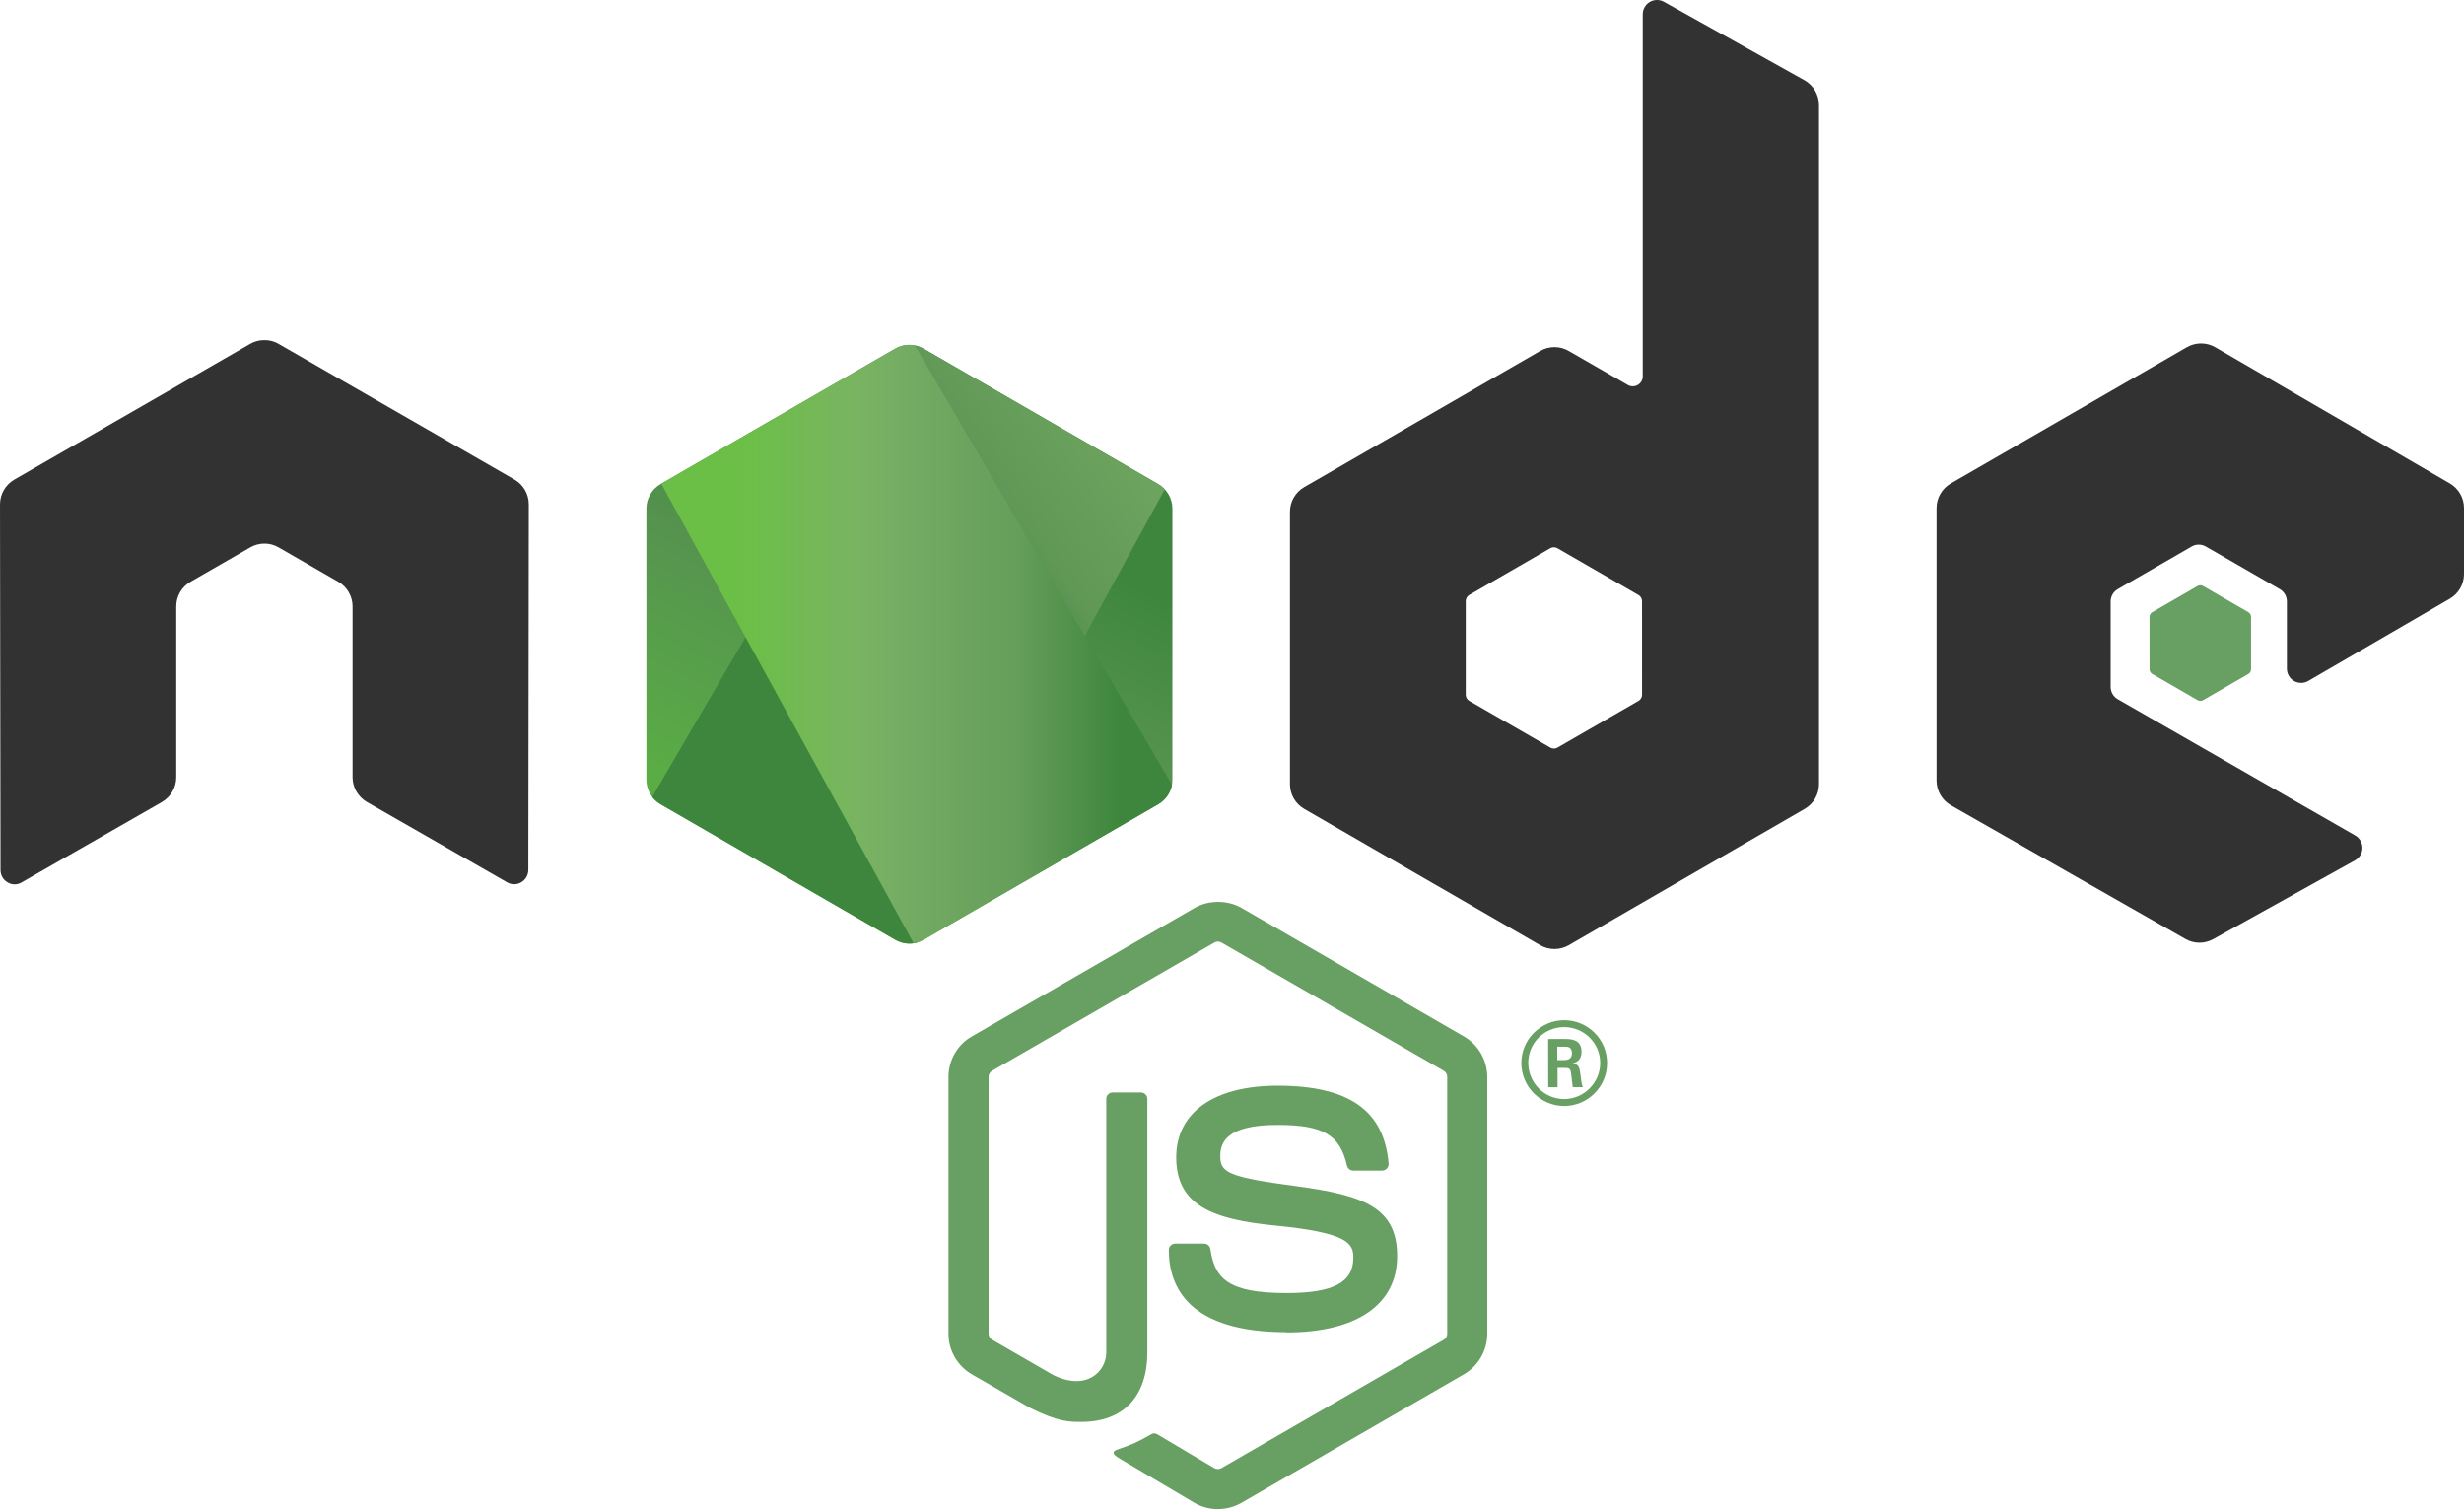
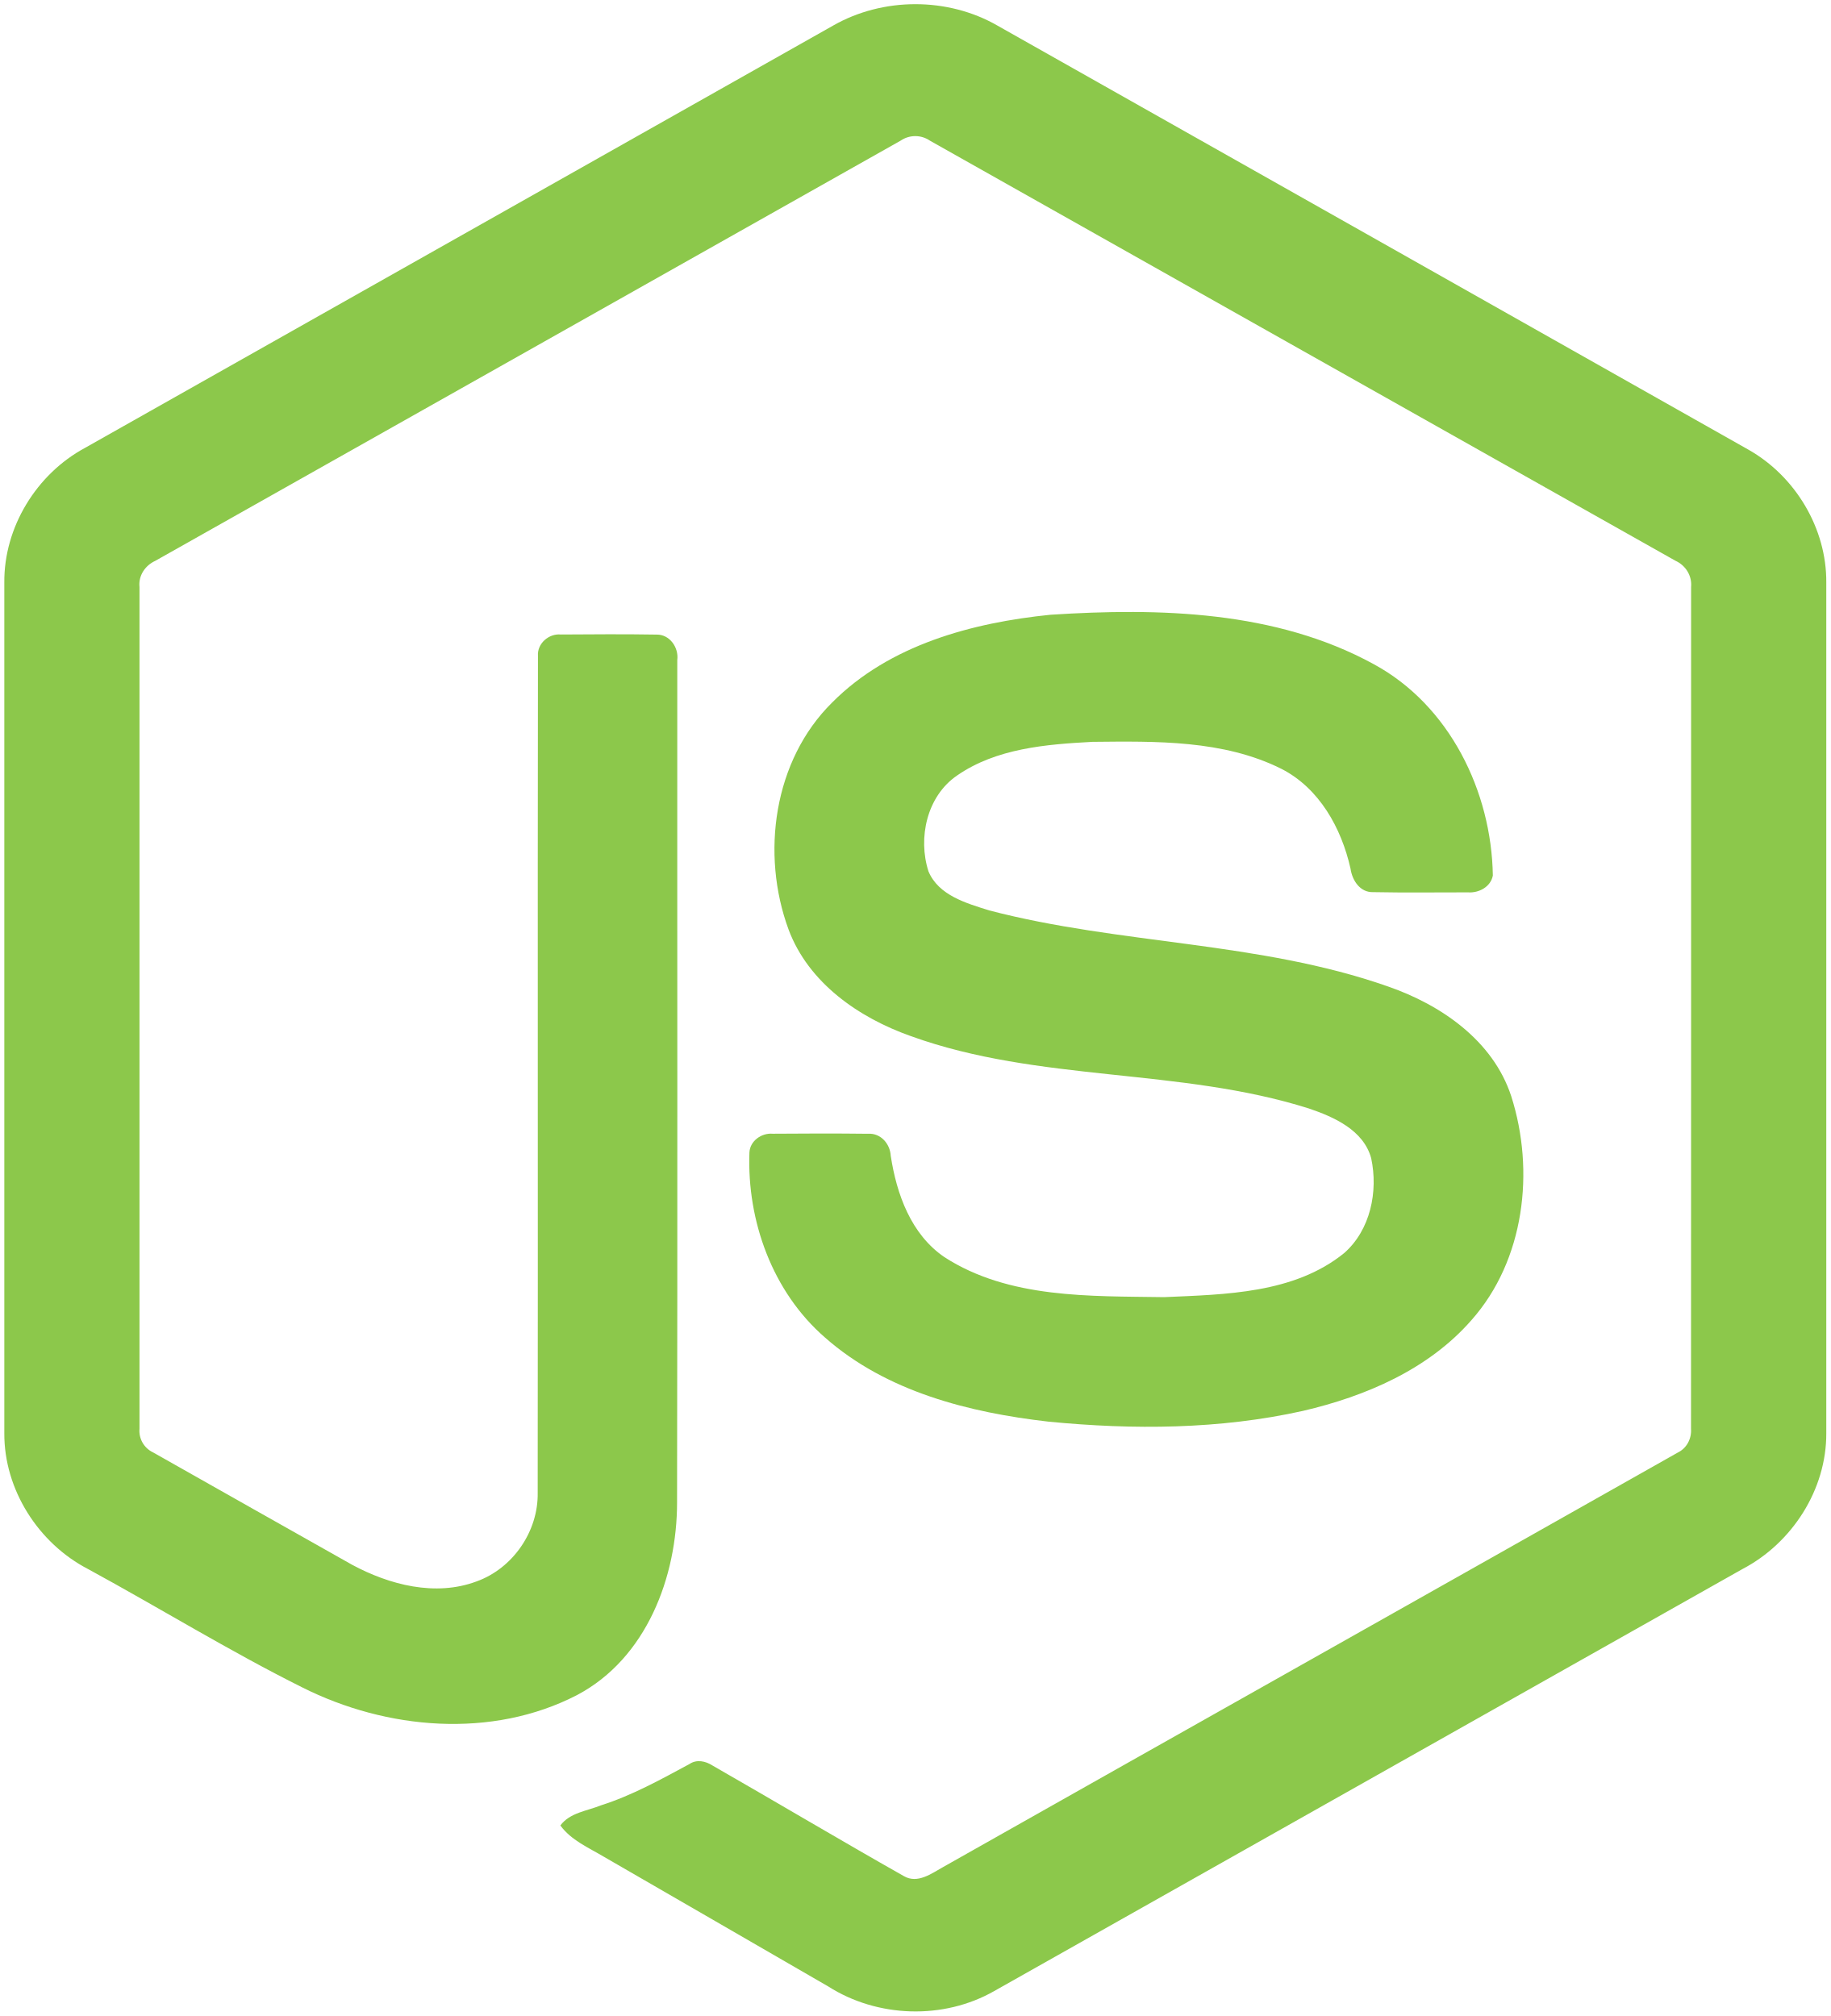
- <svg xmlns="http://www.w3.org/2000/svg" width="589.827" height="361.238" viewBox="0 0 442.37 270.929">
-   <defs>
-     <linearGradient id="A" x1="271.97" x2="211.104" gradientUnits="userSpaceOnUse" y1="217.606" y2="341.772">
-       <stop offset=".3" stop-color="#3e863d" />
-       <stop offset=".5" stop-color="#55934f" />
-       <stop offset=".8" stop-color="#5aad45" />
-     </linearGradient>
-     <linearGradient id="B" x1="186.485" x2="297.349" gradientUnits="userSpaceOnUse" y1="321.381" y2="239.465">
-       <stop offset=".57" stop-color="#3e863d" />
-       <stop offset=".72" stop-color="#619857" />
-       <stop offset="1" stop-color="#76ac64" />
-     </linearGradient>
-     <linearGradient id="C" x1="197.051" x2="288.72" gradientUnits="userSpaceOnUse" y1="279.652" y2="279.652">
-       <stop offset=".16" stop-color="#6bbf47" />
-       <stop offset=".38" stop-color="#79b461" />
-       <stop offset=".47" stop-color="#75ac64" />
-       <stop offset=".7" stop-color="#659e5a" />
-       <stop offset=".9" stop-color="#3e863d" />
-     </linearGradient>
-     <clipPath id="D">
-       <path d="M239.03 226.605l-42.13 24.317a5.085 5.085 0 00-2.546 4.406v48.668c0 1.817.968 3.496 2.546 4.406l42.133 24.336a5.1 5.1 0 005.09 0l42.126-24.336a5.096 5.096 0 002.54-4.406v-48.668c0-1.816-.97-3.496-2.55-4.406l-42.12-24.317a5.123 5.123 0 00-5.1 0" />
-     </clipPath>
-     <clipPath id="E">
-       <path d="M195.398 307.086a5.1 5.1 0 0 0 1.5 1.316l36.14 20.875 6.02 3.46c.9.52 1.926.74 2.934.665.336-.027.672-.1 1-.183l44.434-81.36c-.34-.37-.738-.68-1.184-.94l-42.168-24.32a5.318 5.318 0 0 0-1.32-.53zm0 0" />
-     </clipPath>
-     <clipPath id="F">
-       <path d="M241.066 225.953a5.14 5.14 0 0 0-2.035.652l-42 24.247 45.3 82.5c.63-.1 1.25-.3 1.8-.624l42.13-24.336a5.105 5.105 0 0 0 2.46-3.476l-46.18-78.9a5.29 5.29 0 0 0-1.03-.102l-.42.02" />
-     </clipPath>
-   </defs>
-   <g fill="#689f63">
-     <path d="M218.647 270.93a8.41 8.41 0 0 1-4.19-1.12l-13.337-7.896c-1.992-1.114-1.02-1.508-.363-1.735 2.656-.93 3.195-1.14 6.03-2.75.298-.17.688-.1.993.07l10.246 6.08c.37.2.895.2 1.238 0l39.95-23.06a1.26 1.26 0 0 0 .61-1.08v-46.1c0-.46-.24-.87-.618-1.1l-39.934-23.04a1.23 1.23 0 0 0-1.23 0l-39.926 23.04c-.387.22-.633.65-.633 1.1v46.1c0 .44.24.86.62 1.07l10.94 6.32c5.94 2.97 9.57-.53 9.57-4.05v-45.5a1.14 1.14 0 0 1 1.16-1.15h5.06c.63 0 1.15.5 1.15 1.15v45.52c0 7.92-4.32 12.47-11.83 12.47-2.3 0-4.13 0-9.2-2.5l-10.48-6.04a8.447 8.447 0 0 1-4.19-7.29v-46.1c0-3 1.6-5.8 4.2-7.28l40-23.07c2.53-1.43 5.9-1.43 8.4 0l39.94 23.08a8.428 8.428 0 0 1 4.19 7.28v46.1c0 3-1.6 5.78-4.2 7.28l-39.94 23.07a8.397 8.397 0 0 1-4.21 1.12" />
-     <path d="M230.987 239.164c-17.48 0-21.145-8.024-21.145-14.754a1.15 1.15 0 0 1 1.157-1.15h5.16c.57 0 1.05.415 1.14.978.78 5.258 3.1 7.9 13.67 7.9 8.42 0 12-1.902 12-6.367 0-2.57-1.02-4.48-14.1-5.76-10.94-1.08-17.7-3.5-17.7-12.24 0-8.06 6.8-12.86 18.2-12.86 12.8 0 19.13 4.44 19.93 13.98a1.164 1.164 0 0 1-1.16 1.26h-5.2c-.54 0-1-.38-1.12-.9-1.25-5.53-4.27-7.3-12.48-7.3-9.2 0-10.26 3.2-10.26 5.6 0 2.9 1.26 3.76 13.66 5.4 12.28 1.63 18.1 3.93 18.1 12.56 0 8.7-7.26 13.7-19.92 13.7m48.66-48.9h1.34c1.1 0 1.3-.77 1.3-1.22 0-1.18-.8-1.18-1.26-1.18h-1.38zm-1.63-3.78h2.97c1.02 0 3.02 0 3.02 2.28 0 1.6-1.02 1.92-1.63 2.12 1.2.08 1.27.86 1.43 1.96.08.7.2 1.88.45 2.28h-1.83l-.33-2.72c-.12-.5-.3-.73-.9-.73h-1.5v3.46h-1.67zm-3.57 4.3c0 3.58 2.9 6.48 6.44 6.48 3.58 0 6.47-2.96 6.47-6.48 0-3.6-2.93-6.44-6.48-6.44-3.5 0-6.44 2.8-6.44 6.43m14.16.03c0 4.24-3.47 7.7-7.7 7.7a7.72 7.72 0 0 1-7.7-7.7c0-4.36 3.58-7.7 7.7-7.7 4.15 0 7.7 3.35 7.7 7.7" />
-   </g>
-   <g fill-rule="evenodd">
-     <path fill="#323232" d="M94.936 90.55c0-1.84-.97-3.53-2.558-4.445l-42.356-24.37a4.946 4.946 0 00-2.328-.67h-.438c-.812.03-1.613.25-2.34.67L2.562 86.105A5.154 5.154 0 000 90.555l.093 65.64c0 .91.47 1.76 1.27 2.21.78.48 1.76.48 2.54 0l25.18-14.42c1.59-.946 2.56-2.618 2.56-4.44V108.88a5.1 5.1 0 012.555-4.43l10.72-6.174a5.086 5.086 0 012.56-.688c.876 0 1.77.226 2.544.687l10.715 6.172c1.586.91 2.56 2.6 2.56 4.43v30.663c0 1.82.983 3.5 2.565 4.44l25.164 14.41a2.5 2.5 0 002.56 0 2.568 2.568 0 001.268-2.21zm199.868 34.176c0 .457-.243.88-.64 1.106l-14.548 8.386a1.282 1.282 0 01-1.277 0l-14.55-8.386c-.4-.227-.64-.65-.64-1.106V107.93c0-.458.24-.88.63-1.11l14.54-8.4c.4-.23.89-.23 1.29 0l14.55 8.4c.4.23.64.652.64 1.11zM298.734.324a2.568 2.568 0 00-2.544.027c-.78.46-1.262 1.3-1.262 2.21v65a1.788 1.788 0 01-2.684 1.55L281.634 63a5.108 5.108 0 00-5.112 0l-42.37 24.453a5.105 5.105 0 00-2.56 4.42v48.92c0 1.83.977 3.51 2.56 4.43l42.37 24.47c1.582.91 3.53.91 5.117 0l42.37-24.48c1.58-.92 2.56-2.6 2.56-4.43V18.863a5.128 5.128 0 00-2.63-4.47zm141.093 107.164a5.116 5.116 0 002.543-4.422V91.21c0-1.824-.97-3.507-2.547-4.425l-42.1-24.44a5.113 5.113 0 00-5.13 0l-42.36 24.45c-1.59.92-2.56 2.6-2.56 4.43v48.9c0 1.84.99 3.54 2.58 4.45l42.09 23.99c1.55.89 3.45.9 5.02.03l25.46-14.15c.8-.45 1.31-1.3 1.31-2.22 0-.92-.49-1.78-1.29-2.23l-42.62-24.46c-.8-.45-1.29-1.3-1.29-2.21v-15.34c0-.916.48-1.76 1.28-2.216l13.26-7.65c.79-.46 1.76-.46 2.55 0l13.27 7.65c.79.45 1.28 1.3 1.28 2.21v12.06c0 .91.49 1.76 1.28 2.22.79.45 1.77.45 2.56-.01zm0 0" />
-     <path fill="#689f63" d="M394.538 105.2a.97.97 0 0 1 .98 0l8.13 4.7a.98.98 0 0 1 .49.85v9.4a.98.98 0 0 1-.49.85l-8.13 4.7a.97.97 0 0 1-.98 0l-8.125-4.7a.979.979 0 0 1-.5-.85v-9.4a.97.97 0 0 1 .49-.85zm0 0" />
-   </g>
-   <g transform="translate(-78.306 -164.016)">
-     <g clip-path="url(#D)">
-       <path fill="url(#A)" d="M331.363 246.793l-118.715-58.2-60.87 124.174L270.5 370.97zm0 0" />
-     </g>
-     <g clip-path="url(#E)">
-       <path fill="url(#B)" d="M144.07 264.004l83.825 113.453 110.86-81.906-83.83-113.45zm0 0" />
-     </g>
-     <g clip-path="url(#F)">
-       <path fill="url(#C)" d="M197.02 225.934v107.43h91.683v-107.43zm0 0" />
-     </g>
+ <svg xmlns="http://www.w3.org/2000/svg" width="2270" height="2500" viewBox="0 0 256 282" preserveAspectRatio="xMinYMin meet">
+   <g fill="#8CC84B">
+     <path d="M116.504 3.58c6.962-3.985 16.03-4.003 22.986 0 34.995 19.774 70.001 39.517 104.99 59.303 6.581 3.707 10.983 11.031 10.916 18.614v118.968c.049 7.897-4.788 15.396-11.731 19.019-34.88 19.665-69.742 39.354-104.616 59.019-7.106 4.063-16.356 3.75-23.24-.646-10.457-6.062-20.932-12.094-31.39-18.15-2.137-1.274-4.546-2.288-6.055-4.36 1.334-1.798 3.719-2.022 5.657-2.807 4.365-1.388 8.374-3.616 12.384-5.778 1.014-.694 2.252-.428 3.224.193 8.942 5.127 17.805 10.403 26.777 15.481 1.914 1.105 3.852-.362 5.488-1.274 34.228-19.345 68.498-38.617 102.72-57.968 1.268-.61 1.969-1.956 1.866-3.345.024-39.245.006-78.497.012-117.742.145-1.576-.767-3.025-2.192-3.67-34.759-19.575-69.5-39.18-104.253-58.76a3.621 3.621 0 0 0-4.094-.006C91.2 39.257 56.465 58.88 21.712 78.454c-1.42.646-2.373 2.071-2.204 3.653.006 39.245 0 78.497 0 117.748a3.329 3.329 0 0 0 1.89 3.303c9.274 5.259 18.56 10.481 27.84 15.722 5.228 2.814 11.647 4.486 17.407 2.33 5.083-1.823 8.646-7.01 8.549-12.407.048-39.016-.024-78.038.036-117.048-.127-1.732 1.516-3.163 3.2-3 4.456-.03 8.918-.06 13.374.012 1.86-.042 3.14 1.823 2.91 3.568-.018 39.263.048 78.527-.03 117.79.012 10.464-4.287 21.85-13.966 26.97-11.924 6.177-26.662 4.867-38.442-1.056-10.198-5.09-19.93-11.097-29.947-16.55C5.368 215.886.555 208.357.604 200.466V81.497c-.073-7.74 4.504-15.197 11.29-18.85C46.768 42.966 81.636 23.27 116.504 3.58z" />
+     <path d="M146.928 85.99c15.21-.979 31.493-.58 45.18 6.913 10.597 5.742 16.472 17.793 16.659 29.566-.296 1.588-1.956 2.464-3.472 2.355-4.413-.006-8.827.06-13.24-.03-1.872.072-2.96-1.654-3.195-3.309-1.268-5.633-4.34-11.212-9.642-13.929-8.139-4.075-17.576-3.87-26.451-3.785-6.479.344-13.446.905-18.935 4.715-4.214 2.886-5.494 8.712-3.99 13.404 1.418 3.369 5.307 4.456 8.489 5.458 18.33 4.794 37.754 4.317 55.734 10.626 7.444 2.572 14.726 7.572 17.274 15.366 3.333 10.446 1.872 22.932-5.56 31.318-6.027 6.901-14.805 10.657-23.56 12.697-11.647 2.597-23.734 2.663-35.562 1.51-11.122-1.268-22.696-4.19-31.282-11.768-7.342-6.375-10.928-16.308-10.572-25.895.085-1.619 1.697-2.748 3.248-2.615 4.444-.036 8.888-.048 13.332.006 1.775-.127 3.091 1.407 3.182 3.08.82 5.367 2.837 11 7.517 14.182 9.032 5.827 20.365 5.428 30.707 5.591 8.568-.38 18.186-.495 25.178-6.158 3.689-3.23 4.782-8.634 3.785-13.283-1.08-3.925-5.186-5.754-8.712-6.95-18.095-5.724-37.736-3.647-55.656-10.12-7.275-2.571-14.31-7.432-17.105-14.906-3.9-10.578-2.113-23.662 6.098-31.765 8.006-8.06 19.563-11.164 30.551-12.275z" />
  </g>
</svg>
